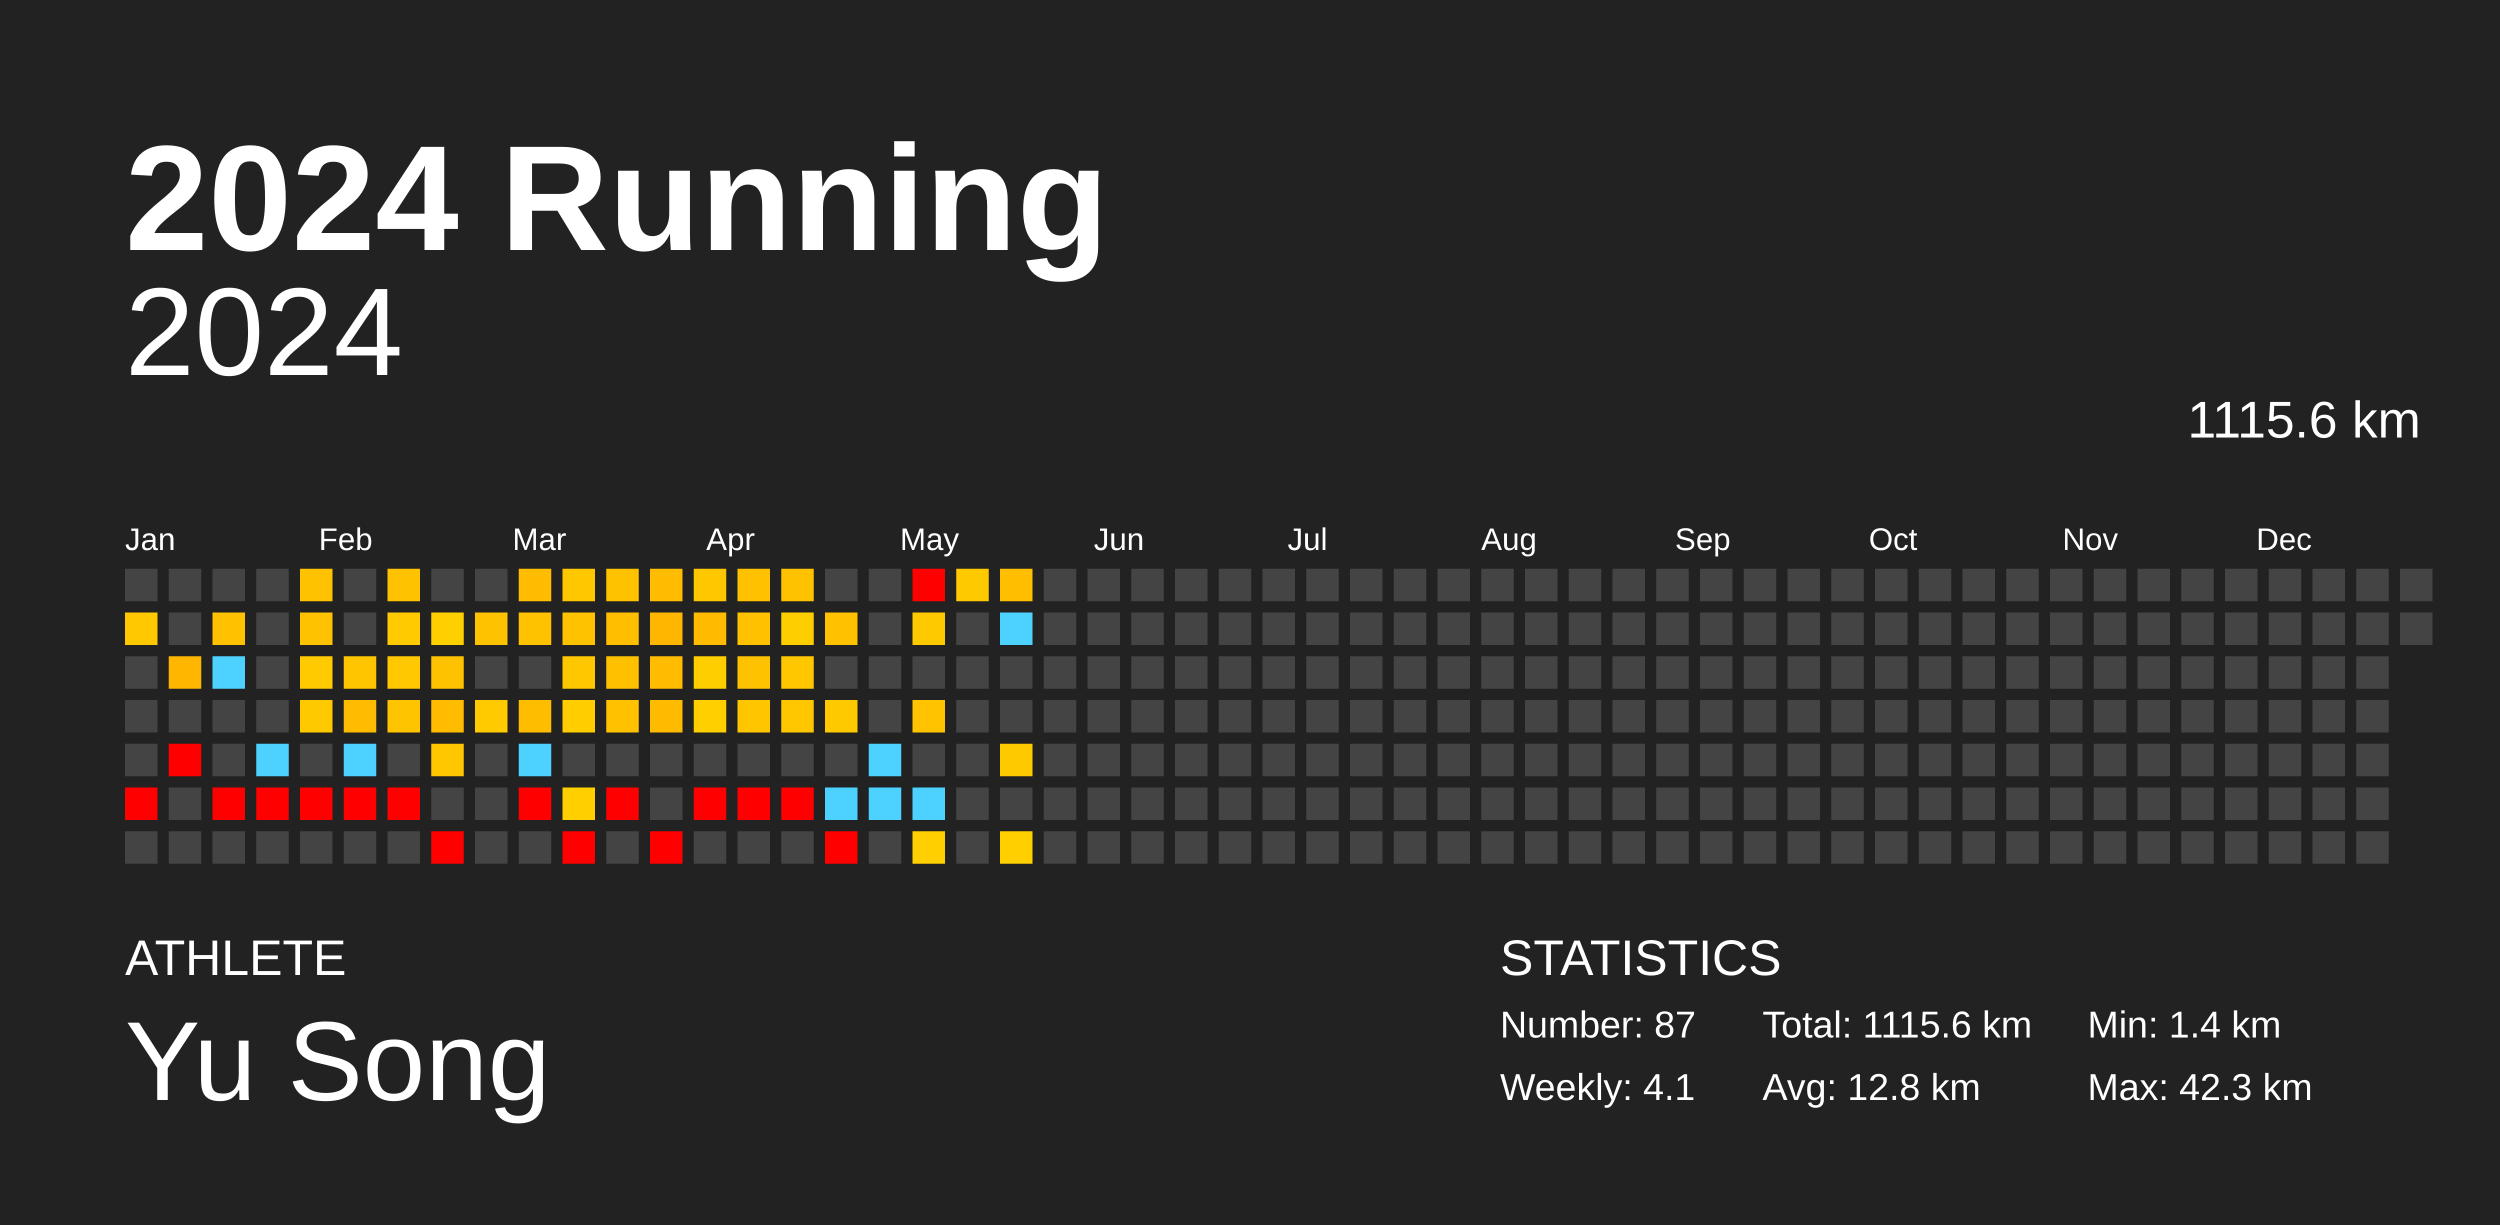
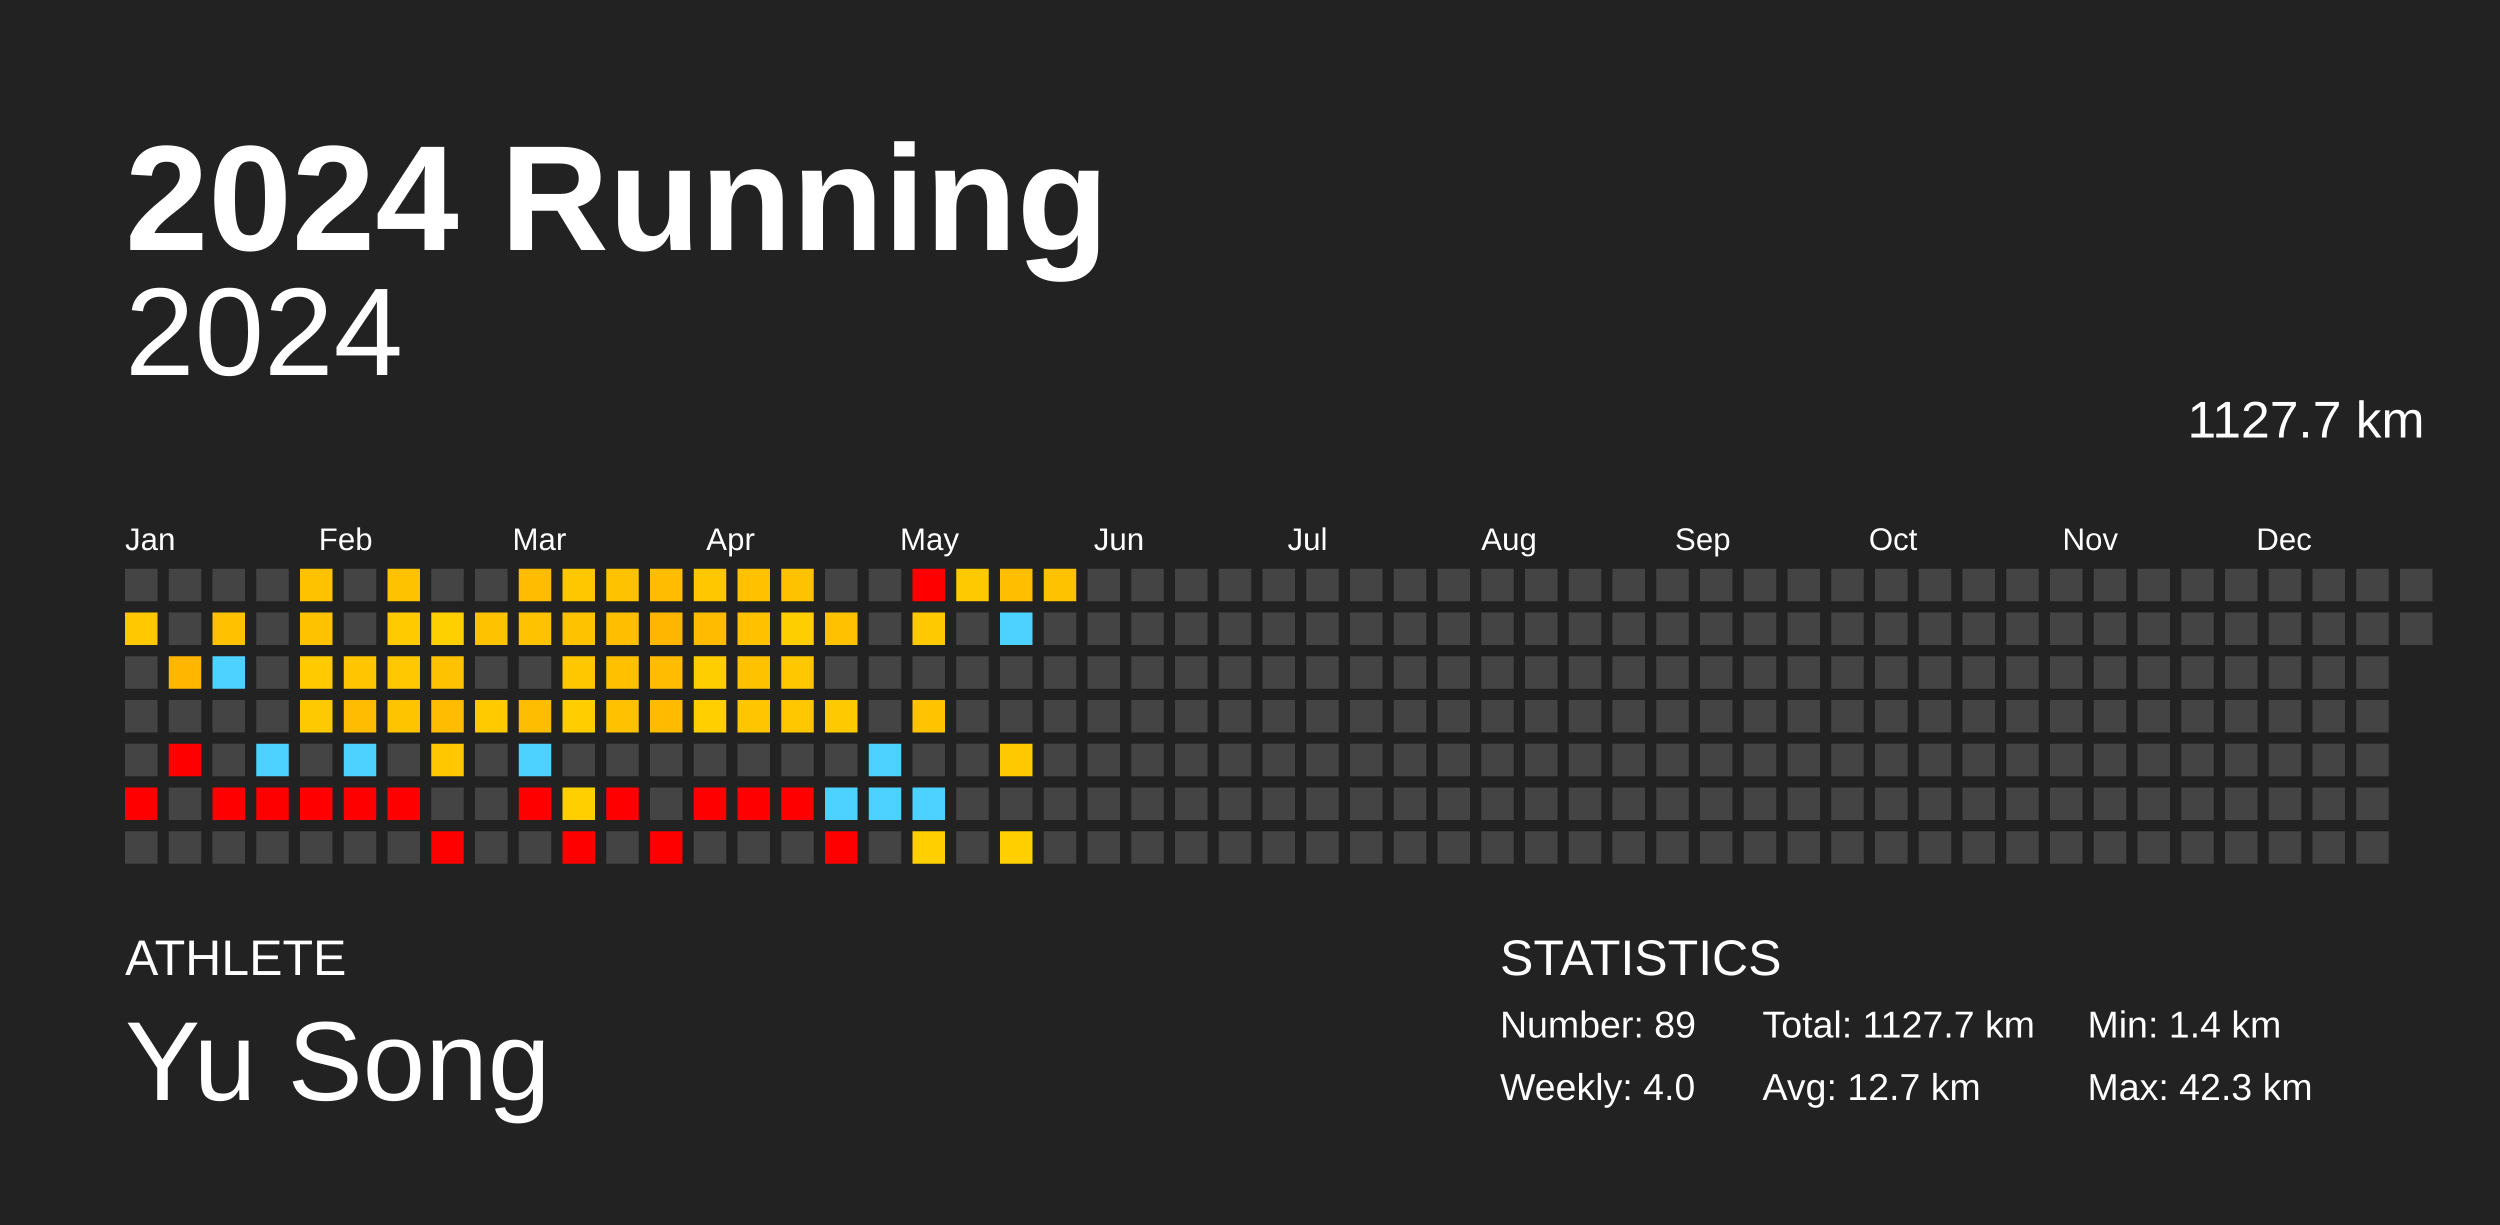
<svg xmlns="http://www.w3.org/2000/svg" baseProfile="full" height="98mm" version="1.1" viewBox="0,0,200,98" width="200mm">
  <defs />
  <rect fill="#222222" height="98" width="200" x="0" y="0" />
  <text fill="#FFFFFF" style="font-size:12px; font-family:Arial; font-weight:bold;" x="10" y="20">2024 Running</text>
  <text fill="#FFFFFF" style="font-size:4px; font-family:Arial" x="10" y="78">ATHLETE</text>
  <text fill="#FFFFFF" style="font-size:9px; font-family:Arial" x="10" y="88">Yu Song</text>
  <text fill="#FFFFFF" style="font-size:4px; font-family:Arial" x="120" y="78">STATISTICS</text>
-   <text fill="#FFFFFF" style="font-size:3px; font-family:Arial" x="120" y="83">Number: 87</text>
-   <text fill="#FFFFFF" style="font-size:3px; font-family:Arial" x="120" y="88">Weekly: 4.1</text>
-   <text fill="#FFFFFF" style="font-size:3px; font-family:Arial" x="141" y="83">Total: 1115.6 km</text>
-   <text fill="#FFFFFF" style="font-size:3px; font-family:Arial" x="141" y="88">Avg: 12.8 km</text>
+   <text fill="#FFFFFF" style="font-size:3px; font-family:Arial" x="120" y="83">Number: 89</text>
+   <text fill="#FFFFFF" style="font-size:3px; font-family:Arial" x="120" y="88">Weekly: 4.0</text>
+   <text fill="#FFFFFF" style="font-size:3px; font-family:Arial" x="141" y="83">Total: 1127.7 km</text>
+   <text fill="#FFFFFF" style="font-size:3px; font-family:Arial" x="141" y="88">Avg: 12.7 km</text>
  <text fill="#FFFFFF" style="font-size:3px; font-family:Arial" x="167" y="83">Min: 1.4 km</text>
  <text fill="#FFFFFF" style="font-size:3px; font-family:Arial" x="167" y="88">Max: 42.3 km</text>
  <text alignment-baseline="hanging" fill="#FFFFFF" style="font-size:10.0px; font-family:Arial;" x="10" y="30">2024</text>
-   <text alignment-baseline="hanging" fill="#FFFFFF" style="font-size:4.125px; font-family:Arial;" x="175" y="35">1115.6 km</text>
+   <text alignment-baseline="hanging" fill="#FFFFFF" style="font-size:4.125px; font-family:Arial;" x="175" y="35">1127.7 km</text>
  <text fill="#FFFFFF" style="font-size:2.5px; font-family:Arial" x="10.0" y="44">Jan</text>
  <text fill="#FFFFFF" style="font-size:2.5px; font-family:Arial" x="25.5" y="44">Feb</text>
  <text fill="#FFFFFF" style="font-size:2.5px; font-family:Arial" x="41.0" y="44">Mar</text>
  <text fill="#FFFFFF" style="font-size:2.5px; font-family:Arial" x="56.5" y="44">Apr</text>
  <text fill="#FFFFFF" style="font-size:2.5px; font-family:Arial" x="72.0" y="44">May</text>
  <text fill="#FFFFFF" style="font-size:2.5px; font-family:Arial" x="87.5" y="44">Jun</text>
  <text fill="#FFFFFF" style="font-size:2.5px; font-family:Arial" x="103.0" y="44">Jul</text>
  <text fill="#FFFFFF" style="font-size:2.5px; font-family:Arial" x="118.5" y="44">Aug</text>
  <text fill="#FFFFFF" style="font-size:2.5px; font-family:Arial" x="134.0" y="44">Sep</text>
  <text fill="#FFFFFF" style="font-size:2.5px; font-family:Arial" x="149.5" y="44">Oct</text>
  <text fill="#FFFFFF" style="font-size:2.5px; font-family:Arial" x="165.0" y="44">Nov</text>
  <text fill="#FFFFFF" style="font-size:2.5px; font-family:Arial" x="180.5" y="44">Dec</text>
  <rect fill="#444444" height="2.6" width="2.6" x="10.0" y="45.5" />
  <rect fill="#ffc800" height="2.6" width="2.6" x="10.0" y="49.0" />
  <rect fill="#444444" height="2.6" width="2.6" x="10.0" y="52.5" />
  <rect fill="#444444" height="2.6" width="2.6" x="10.0" y="56.0" />
  <rect fill="#444444" height="2.6" width="2.6" x="10.0" y="59.5" />
  <rect fill="red" height="2.6" width="2.6" x="10.0" y="63.0" />
  <rect fill="#444444" height="2.6" width="2.6" x="10.0" y="66.5" />
  <rect fill="#444444" height="2.6" width="2.6" x="13.5" y="45.5" />
  <rect fill="#444444" height="2.6" width="2.6" x="13.5" y="49.0" />
  <rect fill="#ffb600" height="2.6" width="2.6" x="13.5" y="52.5" />
  <rect fill="#444444" height="2.6" width="2.6" x="13.5" y="56.0" />
  <rect fill="red" height="2.6" width="2.6" x="13.5" y="59.5" />
  <rect fill="#444444" height="2.6" width="2.6" x="13.5" y="63.0" />
  <rect fill="#444444" height="2.6" width="2.6" x="13.5" y="66.5" />
  <rect fill="#444444" height="2.6" width="2.6" x="17.0" y="45.5" />
  <rect fill="#ffc100" height="2.6" width="2.6" x="17.0" y="49.0" />
  <rect fill="#4dd2ff" height="2.6" width="2.6" x="17.0" y="52.5" />
  <rect fill="#444444" height="2.6" width="2.6" x="17.0" y="56.0" />
  <rect fill="#444444" height="2.6" width="2.6" x="17.0" y="59.5" />
  <rect fill="red" height="2.6" width="2.6" x="17.0" y="63.0" />
  <rect fill="#444444" height="2.6" width="2.6" x="17.0" y="66.5" />
  <rect fill="#444444" height="2.6" width="2.6" x="20.5" y="45.5" />
  <rect fill="#444444" height="2.6" width="2.6" x="20.5" y="49.0" />
  <rect fill="#444444" height="2.6" width="2.6" x="20.5" y="52.5" />
  <rect fill="#444444" height="2.6" width="2.6" x="20.5" y="56.0" />
  <rect fill="#4dd2ff" height="2.6" width="2.6" x="20.5" y="59.5" />
  <rect fill="red" height="2.6" width="2.6" x="20.5" y="63.0" />
  <rect fill="#444444" height="2.6" width="2.6" x="20.5" y="66.5" />
  <rect fill="#ffc200" height="2.6" width="2.6" x="24.0" y="45.5" />
  <rect fill="#ffc200" height="2.6" width="2.6" x="24.0" y="49.0" />
  <rect fill="#ffca00" height="2.6" width="2.6" x="24.0" y="52.5" />
  <rect fill="#ffc900" height="2.6" width="2.6" x="24.0" y="56.0" />
  <rect fill="#444444" height="2.6" width="2.6" x="24.0" y="59.5" />
  <rect fill="red" height="2.6" width="2.6" x="24.0" y="63.0" />
  <rect fill="#444444" height="2.6" width="2.6" x="24.0" y="66.5" />
  <rect fill="#444444" height="2.6" width="2.6" x="27.5" y="45.5" />
  <rect fill="#444444" height="2.6" width="2.6" x="27.5" y="49.0" />
  <rect fill="#ffc600" height="2.6" width="2.6" x="27.5" y="52.5" />
  <rect fill="#ffbc00" height="2.6" width="2.6" x="27.5" y="56.0" />
  <rect fill="#4dd2ff" height="2.6" width="2.6" x="27.5" y="59.5" />
  <rect fill="red" height="2.6" width="2.6" x="27.5" y="63.0" />
  <rect fill="#444444" height="2.6" width="2.6" x="27.5" y="66.5" />
  <rect fill="#ffc200" height="2.6" width="2.6" x="31.0" y="45.5" />
  <rect fill="#ffca00" height="2.6" width="2.6" x="31.0" y="49.0" />
  <rect fill="#ffc800" height="2.6" width="2.6" x="31.0" y="52.5" />
  <rect fill="#ffc400" height="2.6" width="2.6" x="31.0" y="56.0" />
  <rect fill="#444444" height="2.6" width="2.6" x="31.0" y="59.5" />
  <rect fill="red" height="2.6" width="2.6" x="31.0" y="63.0" />
  <rect fill="#444444" height="2.6" width="2.6" x="31.0" y="66.5" />
  <rect fill="#444444" height="2.6" width="2.6" x="34.5" y="45.5" />
  <rect fill="#ffd000" height="2.6" width="2.6" x="34.5" y="49.0" />
  <rect fill="#ffc200" height="2.6" width="2.6" x="34.5" y="52.5" />
  <rect fill="#ffbc00" height="2.6" width="2.6" x="34.5" y="56.0" />
  <rect fill="#ffc700" height="2.6" width="2.6" x="34.5" y="59.5" />
  <rect fill="#444444" height="2.6" width="2.6" x="34.5" y="63.0" />
  <rect fill="red" height="2.6" width="2.6" x="34.5" y="66.5" />
  <rect fill="#444444" height="2.6" width="2.6" x="38.0" y="45.5" />
  <rect fill="#ffc200" height="2.6" width="2.6" x="38.0" y="49.0" />
  <rect fill="#444444" height="2.6" width="2.6" x="38.0" y="52.5" />
  <rect fill="#ffca00" height="2.6" width="2.6" x="38.0" y="56.0" />
  <rect fill="#444444" height="2.6" width="2.6" x="38.0" y="59.5" />
  <rect fill="#444444" height="2.6" width="2.6" x="38.0" y="63.0" />
  <rect fill="#444444" height="2.6" width="2.6" x="38.0" y="66.5" />
  <rect fill="#ffbc00" height="2.6" width="2.6" x="41.5" y="45.5" />
  <rect fill="#ffc200" height="2.6" width="2.6" x="41.5" y="49.0" />
  <rect fill="#444444" height="2.6" width="2.6" x="41.5" y="52.5" />
  <rect fill="#ffbd00" height="2.6" width="2.6" x="41.5" y="56.0" />
  <rect fill="#4dd2ff" height="2.6" width="2.6" x="41.5" y="59.5" />
  <rect fill="red" height="2.6" width="2.6" x="41.5" y="63.0" />
  <rect fill="#444444" height="2.6" width="2.6" x="41.5" y="66.5" />
  <rect fill="#ffc700" height="2.6" width="2.6" x="45.0" y="45.5" />
  <rect fill="#ffc200" height="2.6" width="2.6" x="45.0" y="49.0" />
  <rect fill="#ffc700" height="2.6" width="2.6" x="45.0" y="52.5" />
  <rect fill="#ffcd00" height="2.6" width="2.6" x="45.0" y="56.0" />
  <rect fill="#444444" height="2.6" width="2.6" x="45.0" y="59.5" />
  <rect fill="#ffcf00" height="2.6" width="2.6" x="45.0" y="63.0" />
  <rect fill="red" height="2.6" width="2.6" x="45.0" y="66.5" />
  <rect fill="#ffc200" height="2.6" width="2.6" x="48.5" y="45.5" />
  <rect fill="#ffbf00" height="2.6" width="2.6" x="48.5" y="49.0" />
  <rect fill="#ffc000" height="2.6" width="2.6" x="48.5" y="52.5" />
  <rect fill="#ffc100" height="2.6" width="2.6" x="48.5" y="56.0" />
  <rect fill="#444444" height="2.6" width="2.6" x="48.5" y="59.5" />
  <rect fill="red" height="2.6" width="2.6" x="48.5" y="63.0" />
  <rect fill="#444444" height="2.6" width="2.6" x="48.5" y="66.5" />
  <rect fill="#ffbc00" height="2.6" width="2.6" x="52.0" y="45.5" />
  <rect fill="#ffb600" height="2.6" width="2.6" x="52.0" y="49.0" />
  <rect fill="#ffbc00" height="2.6" width="2.6" x="52.0" y="52.5" />
  <rect fill="#ffbb00" height="2.6" width="2.6" x="52.0" y="56.0" />
  <rect fill="#444444" height="2.6" width="2.6" x="52.0" y="59.5" />
  <rect fill="#444444" height="2.6" width="2.6" x="52.0" y="63.0" />
  <rect fill="red" height="2.6" width="2.6" x="52.0" y="66.5" />
  <rect fill="#ffc700" height="2.6" width="2.6" x="55.5" y="45.5" />
  <rect fill="#ffbb00" height="2.6" width="2.6" x="55.5" y="49.0" />
  <rect fill="#ffce00" height="2.6" width="2.6" x="55.5" y="52.5" />
  <rect fill="#ffcf00" height="2.6" width="2.6" x="55.5" y="56.0" />
  <rect fill="#444444" height="2.6" width="2.6" x="55.5" y="59.5" />
  <rect fill="red" height="2.6" width="2.6" x="55.5" y="63.0" />
  <rect fill="#444444" height="2.6" width="2.6" x="55.5" y="66.5" />
  <rect fill="#ffc100" height="2.6" width="2.6" x="59.0" y="45.5" />
  <rect fill="#ffc100" height="2.6" width="2.6" x="59.0" y="49.0" />
  <rect fill="#ffc200" height="2.6" width="2.6" x="59.0" y="52.5" />
  <rect fill="#ffc600" height="2.6" width="2.6" x="59.0" y="56.0" />
  <rect fill="#444444" height="2.6" width="2.6" x="59.0" y="59.5" />
  <rect fill="red" height="2.6" width="2.6" x="59.0" y="63.0" />
  <rect fill="#444444" height="2.6" width="2.6" x="59.0" y="66.5" />
  <rect fill="#ffc200" height="2.6" width="2.6" x="62.5" y="45.5" />
  <rect fill="#ffce00" height="2.6" width="2.6" x="62.5" y="49.0" />
  <rect fill="#ffc700" height="2.6" width="2.6" x="62.5" y="52.5" />
  <rect fill="#ffc700" height="2.6" width="2.6" x="62.5" y="56.0" />
  <rect fill="#444444" height="2.6" width="2.6" x="62.5" y="59.5" />
  <rect fill="red" height="2.6" width="2.6" x="62.5" y="63.0" />
  <rect fill="#444444" height="2.6" width="2.6" x="62.5" y="66.5" />
  <rect fill="#444444" height="2.6" width="2.6" x="66.0" y="45.5" />
  <rect fill="#ffc100" height="2.6" width="2.6" x="66.0" y="49.0" />
  <rect fill="#444444" height="2.6" width="2.6" x="66.0" y="52.5" />
  <rect fill="#ffc900" height="2.6" width="2.6" x="66.0" y="56.0" />
  <rect fill="#444444" height="2.6" width="2.6" x="66.0" y="59.5" />
  <rect fill="#4dd2ff" height="2.6" width="2.6" x="66.0" y="63.0" />
  <rect fill="red" height="2.6" width="2.6" x="66.0" y="66.5" />
  <rect fill="#444444" height="2.6" width="2.6" x="69.5" y="45.5" />
  <rect fill="#444444" height="2.6" width="2.6" x="69.5" y="49.0" />
  <rect fill="#444444" height="2.6" width="2.6" x="69.5" y="52.5" />
  <rect fill="#444444" height="2.6" width="2.6" x="69.5" y="56.0" />
  <rect fill="#4dd2ff" height="2.6" width="2.6" x="69.5" y="59.5" />
  <rect fill="#4dd2ff" height="2.6" width="2.6" x="69.5" y="63.0" />
  <rect fill="#444444" height="2.6" width="2.6" x="69.5" y="66.5" />
  <rect fill="red" height="2.6" width="2.6" x="73.0" y="45.5" />
  <rect fill="#ffc900" height="2.6" width="2.6" x="73.0" y="49.0" />
  <rect fill="#444444" height="2.6" width="2.6" x="73.0" y="52.5" />
  <rect fill="#ffc300" height="2.6" width="2.6" x="73.0" y="56.0" />
  <rect fill="#444444" height="2.6" width="2.6" x="73.0" y="59.5" />
  <rect fill="#4dd2ff" height="2.6" width="2.6" x="73.0" y="63.0" />
  <rect fill="#ffcf00" height="2.6" width="2.6" x="73.0" y="66.5" />
  <rect fill="#ffc900" height="2.6" width="2.6" x="76.5" y="45.5" />
  <rect fill="#444444" height="2.6" width="2.6" x="76.5" y="49.0" />
  <rect fill="#444444" height="2.6" width="2.6" x="76.5" y="52.5" />
  <rect fill="#444444" height="2.6" width="2.6" x="76.5" y="56.0" />
  <rect fill="#444444" height="2.6" width="2.6" x="76.5" y="59.5" />
  <rect fill="#444444" height="2.6" width="2.6" x="76.5" y="63.0" />
  <rect fill="#444444" height="2.6" width="2.6" x="76.5" y="66.5" />
  <rect fill="#ffbe00" height="2.6" width="2.6" x="80.0" y="45.5" />
  <rect fill="#4dd2ff" height="2.6" width="2.6" x="80.0" y="49.0" />
  <rect fill="#444444" height="2.6" width="2.6" x="80.0" y="52.5" />
  <rect fill="#444444" height="2.6" width="2.6" x="80.0" y="56.0" />
  <rect fill="#ffc900" height="2.6" width="2.6" x="80.0" y="59.5" />
  <rect fill="#444444" height="2.6" width="2.6" x="80.0" y="63.0" />
  <rect fill="#ffcf00" height="2.6" width="2.6" x="80.0" y="66.5" />
-   <rect fill="#444444" height="2.6" width="2.6" x="83.5" y="45.5" />
+   <rect fill="#ffc200" height="2.6" width="2.6" x="83.5" y="45.5" />
  <rect fill="#444444" height="2.6" width="2.6" x="83.5" y="49.0" />
  <rect fill="#444444" height="2.6" width="2.6" x="83.5" y="52.5" />
  <rect fill="#444444" height="2.6" width="2.6" x="83.5" y="56.0" />
  <rect fill="#444444" height="2.6" width="2.6" x="83.5" y="59.5" />
  <rect fill="#444444" height="2.6" width="2.6" x="83.5" y="63.0" />
  <rect fill="#444444" height="2.6" width="2.6" x="83.5" y="66.5" />
  <rect fill="#444444" height="2.6" width="2.6" x="87.0" y="45.5" />
  <rect fill="#444444" height="2.6" width="2.6" x="87.0" y="49.0" />
  <rect fill="#444444" height="2.6" width="2.6" x="87.0" y="52.5" />
  <rect fill="#444444" height="2.6" width="2.6" x="87.0" y="56.0" />
  <rect fill="#444444" height="2.6" width="2.6" x="87.0" y="59.5" />
  <rect fill="#444444" height="2.6" width="2.6" x="87.0" y="63.0" />
  <rect fill="#444444" height="2.6" width="2.6" x="87.0" y="66.5" />
  <rect fill="#444444" height="2.6" width="2.6" x="90.5" y="45.5" />
  <rect fill="#444444" height="2.6" width="2.6" x="90.5" y="49.0" />
  <rect fill="#444444" height="2.6" width="2.6" x="90.5" y="52.5" />
  <rect fill="#444444" height="2.6" width="2.6" x="90.5" y="56.0" />
  <rect fill="#444444" height="2.6" width="2.6" x="90.5" y="59.5" />
  <rect fill="#444444" height="2.6" width="2.6" x="90.5" y="63.0" />
  <rect fill="#444444" height="2.6" width="2.6" x="90.5" y="66.5" />
  <rect fill="#444444" height="2.6" width="2.6" x="94.0" y="45.5" />
  <rect fill="#444444" height="2.6" width="2.6" x="94.0" y="49.0" />
  <rect fill="#444444" height="2.6" width="2.6" x="94.0" y="52.5" />
  <rect fill="#444444" height="2.6" width="2.6" x="94.0" y="56.0" />
  <rect fill="#444444" height="2.6" width="2.6" x="94.0" y="59.5" />
  <rect fill="#444444" height="2.6" width="2.6" x="94.0" y="63.0" />
  <rect fill="#444444" height="2.6" width="2.6" x="94.0" y="66.5" />
  <rect fill="#444444" height="2.6" width="2.6" x="97.5" y="45.5" />
  <rect fill="#444444" height="2.6" width="2.6" x="97.5" y="49.0" />
  <rect fill="#444444" height="2.6" width="2.6" x="97.5" y="52.5" />
  <rect fill="#444444" height="2.6" width="2.6" x="97.5" y="56.0" />
  <rect fill="#444444" height="2.6" width="2.6" x="97.5" y="59.5" />
  <rect fill="#444444" height="2.6" width="2.6" x="97.5" y="63.0" />
  <rect fill="#444444" height="2.6" width="2.6" x="97.5" y="66.5" />
  <rect fill="#444444" height="2.6" width="2.6" x="101.0" y="45.5" />
  <rect fill="#444444" height="2.6" width="2.6" x="101.0" y="49.0" />
  <rect fill="#444444" height="2.6" width="2.6" x="101.0" y="52.5" />
  <rect fill="#444444" height="2.6" width="2.6" x="101.0" y="56.0" />
  <rect fill="#444444" height="2.6" width="2.6" x="101.0" y="59.5" />
  <rect fill="#444444" height="2.6" width="2.6" x="101.0" y="63.0" />
  <rect fill="#444444" height="2.6" width="2.6" x="101.0" y="66.5" />
  <rect fill="#444444" height="2.6" width="2.6" x="104.5" y="45.5" />
  <rect fill="#444444" height="2.6" width="2.6" x="104.5" y="49.0" />
  <rect fill="#444444" height="2.6" width="2.6" x="104.5" y="52.5" />
  <rect fill="#444444" height="2.6" width="2.6" x="104.5" y="56.0" />
  <rect fill="#444444" height="2.6" width="2.6" x="104.5" y="59.5" />
  <rect fill="#444444" height="2.6" width="2.6" x="104.5" y="63.0" />
  <rect fill="#444444" height="2.6" width="2.6" x="104.5" y="66.5" />
  <rect fill="#444444" height="2.6" width="2.6" x="108.0" y="45.5" />
  <rect fill="#444444" height="2.6" width="2.6" x="108.0" y="49.0" />
  <rect fill="#444444" height="2.6" width="2.6" x="108.0" y="52.5" />
  <rect fill="#444444" height="2.6" width="2.6" x="108.0" y="56.0" />
  <rect fill="#444444" height="2.6" width="2.6" x="108.0" y="59.5" />
  <rect fill="#444444" height="2.6" width="2.6" x="108.0" y="63.0" />
  <rect fill="#444444" height="2.6" width="2.6" x="108.0" y="66.5" />
  <rect fill="#444444" height="2.6" width="2.6" x="111.5" y="45.5" />
  <rect fill="#444444" height="2.6" width="2.6" x="111.5" y="49.0" />
  <rect fill="#444444" height="2.6" width="2.6" x="111.5" y="52.5" />
  <rect fill="#444444" height="2.6" width="2.6" x="111.5" y="56.0" />
  <rect fill="#444444" height="2.6" width="2.6" x="111.5" y="59.5" />
  <rect fill="#444444" height="2.6" width="2.6" x="111.5" y="63.0" />
  <rect fill="#444444" height="2.6" width="2.6" x="111.5" y="66.5" />
  <rect fill="#444444" height="2.6" width="2.6" x="115.0" y="45.5" />
  <rect fill="#444444" height="2.6" width="2.6" x="115.0" y="49.0" />
  <rect fill="#444444" height="2.6" width="2.6" x="115.0" y="52.5" />
  <rect fill="#444444" height="2.6" width="2.6" x="115.0" y="56.0" />
  <rect fill="#444444" height="2.6" width="2.6" x="115.0" y="59.5" />
  <rect fill="#444444" height="2.6" width="2.6" x="115.0" y="63.0" />
  <rect fill="#444444" height="2.6" width="2.6" x="115.0" y="66.5" />
  <rect fill="#444444" height="2.6" width="2.6" x="118.5" y="45.5" />
  <rect fill="#444444" height="2.6" width="2.6" x="118.5" y="49.0" />
  <rect fill="#444444" height="2.6" width="2.6" x="118.5" y="52.5" />
  <rect fill="#444444" height="2.6" width="2.6" x="118.5" y="56.0" />
  <rect fill="#444444" height="2.6" width="2.6" x="118.5" y="59.5" />
  <rect fill="#444444" height="2.6" width="2.6" x="118.5" y="63.0" />
  <rect fill="#444444" height="2.6" width="2.6" x="118.5" y="66.5" />
  <rect fill="#444444" height="2.6" width="2.6" x="122.0" y="45.5" />
  <rect fill="#444444" height="2.6" width="2.6" x="122.0" y="49.0" />
  <rect fill="#444444" height="2.6" width="2.6" x="122.0" y="52.5" />
  <rect fill="#444444" height="2.6" width="2.6" x="122.0" y="56.0" />
  <rect fill="#444444" height="2.6" width="2.6" x="122.0" y="59.5" />
  <rect fill="#444444" height="2.6" width="2.6" x="122.0" y="63.0" />
  <rect fill="#444444" height="2.6" width="2.6" x="122.0" y="66.5" />
  <rect fill="#444444" height="2.6" width="2.6" x="125.5" y="45.5" />
  <rect fill="#444444" height="2.6" width="2.6" x="125.5" y="49.0" />
  <rect fill="#444444" height="2.6" width="2.6" x="125.5" y="52.5" />
  <rect fill="#444444" height="2.6" width="2.6" x="125.5" y="56.0" />
  <rect fill="#444444" height="2.6" width="2.6" x="125.5" y="59.5" />
  <rect fill="#444444" height="2.6" width="2.6" x="125.5" y="63.0" />
  <rect fill="#444444" height="2.6" width="2.6" x="125.5" y="66.5" />
  <rect fill="#444444" height="2.6" width="2.6" x="129.0" y="45.5" />
  <rect fill="#444444" height="2.6" width="2.6" x="129.0" y="49.0" />
  <rect fill="#444444" height="2.6" width="2.6" x="129.0" y="52.5" />
  <rect fill="#444444" height="2.6" width="2.6" x="129.0" y="56.0" />
  <rect fill="#444444" height="2.6" width="2.6" x="129.0" y="59.5" />
  <rect fill="#444444" height="2.6" width="2.6" x="129.0" y="63.0" />
  <rect fill="#444444" height="2.6" width="2.6" x="129.0" y="66.5" />
  <rect fill="#444444" height="2.6" width="2.6" x="132.5" y="45.5" />
  <rect fill="#444444" height="2.6" width="2.6" x="132.5" y="49.0" />
  <rect fill="#444444" height="2.6" width="2.6" x="132.5" y="52.5" />
  <rect fill="#444444" height="2.6" width="2.6" x="132.5" y="56.0" />
  <rect fill="#444444" height="2.6" width="2.6" x="132.5" y="59.5" />
  <rect fill="#444444" height="2.6" width="2.6" x="132.5" y="63.0" />
  <rect fill="#444444" height="2.6" width="2.6" x="132.5" y="66.5" />
  <rect fill="#444444" height="2.6" width="2.6" x="136.0" y="45.5" />
  <rect fill="#444444" height="2.6" width="2.6" x="136.0" y="49.0" />
  <rect fill="#444444" height="2.6" width="2.6" x="136.0" y="52.5" />
  <rect fill="#444444" height="2.6" width="2.6" x="136.0" y="56.0" />
  <rect fill="#444444" height="2.6" width="2.6" x="136.0" y="59.5" />
  <rect fill="#444444" height="2.6" width="2.6" x="136.0" y="63.0" />
  <rect fill="#444444" height="2.6" width="2.6" x="136.0" y="66.5" />
  <rect fill="#444444" height="2.6" width="2.6" x="139.5" y="45.5" />
  <rect fill="#444444" height="2.6" width="2.6" x="139.5" y="49.0" />
  <rect fill="#444444" height="2.6" width="2.6" x="139.5" y="52.5" />
  <rect fill="#444444" height="2.6" width="2.6" x="139.5" y="56.0" />
  <rect fill="#444444" height="2.6" width="2.6" x="139.5" y="59.5" />
  <rect fill="#444444" height="2.6" width="2.6" x="139.5" y="63.0" />
  <rect fill="#444444" height="2.6" width="2.6" x="139.5" y="66.5" />
  <rect fill="#444444" height="2.6" width="2.6" x="143.0" y="45.5" />
  <rect fill="#444444" height="2.6" width="2.6" x="143.0" y="49.0" />
  <rect fill="#444444" height="2.6" width="2.6" x="143.0" y="52.5" />
  <rect fill="#444444" height="2.6" width="2.6" x="143.0" y="56.0" />
  <rect fill="#444444" height="2.6" width="2.6" x="143.0" y="59.5" />
  <rect fill="#444444" height="2.6" width="2.6" x="143.0" y="63.0" />
  <rect fill="#444444" height="2.6" width="2.6" x="143.0" y="66.5" />
  <rect fill="#444444" height="2.6" width="2.6" x="146.5" y="45.5" />
  <rect fill="#444444" height="2.6" width="2.6" x="146.5" y="49.0" />
  <rect fill="#444444" height="2.6" width="2.6" x="146.5" y="52.5" />
  <rect fill="#444444" height="2.6" width="2.6" x="146.5" y="56.0" />
  <rect fill="#444444" height="2.6" width="2.6" x="146.5" y="59.5" />
  <rect fill="#444444" height="2.6" width="2.6" x="146.5" y="63.0" />
  <rect fill="#444444" height="2.6" width="2.6" x="146.5" y="66.5" />
  <rect fill="#444444" height="2.6" width="2.6" x="150.0" y="45.5" />
  <rect fill="#444444" height="2.6" width="2.6" x="150.0" y="49.0" />
  <rect fill="#444444" height="2.6" width="2.6" x="150.0" y="52.5" />
  <rect fill="#444444" height="2.6" width="2.6" x="150.0" y="56.0" />
  <rect fill="#444444" height="2.6" width="2.6" x="150.0" y="59.5" />
  <rect fill="#444444" height="2.6" width="2.6" x="150.0" y="63.0" />
  <rect fill="#444444" height="2.6" width="2.6" x="150.0" y="66.5" />
  <rect fill="#444444" height="2.6" width="2.6" x="153.5" y="45.5" />
  <rect fill="#444444" height="2.6" width="2.6" x="153.5" y="49.0" />
  <rect fill="#444444" height="2.6" width="2.6" x="153.5" y="52.5" />
  <rect fill="#444444" height="2.6" width="2.6" x="153.5" y="56.0" />
  <rect fill="#444444" height="2.6" width="2.6" x="153.5" y="59.5" />
  <rect fill="#444444" height="2.6" width="2.6" x="153.5" y="63.0" />
  <rect fill="#444444" height="2.6" width="2.6" x="153.5" y="66.5" />
  <rect fill="#444444" height="2.6" width="2.6" x="157.0" y="45.5" />
  <rect fill="#444444" height="2.6" width="2.6" x="157.0" y="49.0" />
  <rect fill="#444444" height="2.6" width="2.6" x="157.0" y="52.5" />
  <rect fill="#444444" height="2.6" width="2.6" x="157.0" y="56.0" />
  <rect fill="#444444" height="2.6" width="2.6" x="157.0" y="59.5" />
  <rect fill="#444444" height="2.6" width="2.6" x="157.0" y="63.0" />
  <rect fill="#444444" height="2.6" width="2.6" x="157.0" y="66.5" />
  <rect fill="#444444" height="2.6" width="2.6" x="160.5" y="45.5" />
  <rect fill="#444444" height="2.6" width="2.6" x="160.5" y="49.0" />
  <rect fill="#444444" height="2.6" width="2.6" x="160.5" y="52.5" />
  <rect fill="#444444" height="2.6" width="2.6" x="160.5" y="56.0" />
  <rect fill="#444444" height="2.6" width="2.6" x="160.5" y="59.5" />
  <rect fill="#444444" height="2.6" width="2.6" x="160.5" y="63.0" />
  <rect fill="#444444" height="2.6" width="2.6" x="160.5" y="66.5" />
  <rect fill="#444444" height="2.6" width="2.6" x="164.0" y="45.5" />
  <rect fill="#444444" height="2.6" width="2.6" x="164.0" y="49.0" />
  <rect fill="#444444" height="2.6" width="2.6" x="164.0" y="52.5" />
  <rect fill="#444444" height="2.6" width="2.6" x="164.0" y="56.0" />
  <rect fill="#444444" height="2.6" width="2.6" x="164.0" y="59.5" />
  <rect fill="#444444" height="2.6" width="2.6" x="164.0" y="63.0" />
  <rect fill="#444444" height="2.6" width="2.6" x="164.0" y="66.5" />
  <rect fill="#444444" height="2.6" width="2.6" x="167.5" y="45.5" />
  <rect fill="#444444" height="2.6" width="2.6" x="167.5" y="49.0" />
  <rect fill="#444444" height="2.6" width="2.6" x="167.5" y="52.5" />
  <rect fill="#444444" height="2.6" width="2.6" x="167.5" y="56.0" />
  <rect fill="#444444" height="2.6" width="2.6" x="167.5" y="59.5" />
  <rect fill="#444444" height="2.6" width="2.6" x="167.5" y="63.0" />
  <rect fill="#444444" height="2.6" width="2.6" x="167.5" y="66.5" />
  <rect fill="#444444" height="2.6" width="2.6" x="171.0" y="45.5" />
  <rect fill="#444444" height="2.6" width="2.6" x="171.0" y="49.0" />
  <rect fill="#444444" height="2.6" width="2.6" x="171.0" y="52.5" />
  <rect fill="#444444" height="2.6" width="2.6" x="171.0" y="56.0" />
  <rect fill="#444444" height="2.6" width="2.6" x="171.0" y="59.5" />
  <rect fill="#444444" height="2.6" width="2.6" x="171.0" y="63.0" />
  <rect fill="#444444" height="2.6" width="2.6" x="171.0" y="66.5" />
  <rect fill="#444444" height="2.6" width="2.6" x="174.5" y="45.5" />
  <rect fill="#444444" height="2.6" width="2.6" x="174.5" y="49.0" />
  <rect fill="#444444" height="2.6" width="2.6" x="174.5" y="52.5" />
  <rect fill="#444444" height="2.6" width="2.6" x="174.5" y="56.0" />
  <rect fill="#444444" height="2.6" width="2.6" x="174.5" y="59.5" />
  <rect fill="#444444" height="2.6" width="2.6" x="174.5" y="63.0" />
  <rect fill="#444444" height="2.6" width="2.6" x="174.5" y="66.5" />
  <rect fill="#444444" height="2.6" width="2.6" x="178.0" y="45.5" />
  <rect fill="#444444" height="2.6" width="2.6" x="178.0" y="49.0" />
  <rect fill="#444444" height="2.6" width="2.6" x="178.0" y="52.5" />
  <rect fill="#444444" height="2.6" width="2.6" x="178.0" y="56.0" />
  <rect fill="#444444" height="2.6" width="2.6" x="178.0" y="59.5" />
  <rect fill="#444444" height="2.6" width="2.6" x="178.0" y="63.0" />
  <rect fill="#444444" height="2.6" width="2.6" x="178.0" y="66.5" />
  <rect fill="#444444" height="2.6" width="2.6" x="181.5" y="45.5" />
  <rect fill="#444444" height="2.6" width="2.6" x="181.5" y="49.0" />
  <rect fill="#444444" height="2.6" width="2.6" x="181.5" y="52.5" />
  <rect fill="#444444" height="2.6" width="2.6" x="181.5" y="56.0" />
  <rect fill="#444444" height="2.6" width="2.6" x="181.5" y="59.5" />
  <rect fill="#444444" height="2.6" width="2.6" x="181.5" y="63.0" />
  <rect fill="#444444" height="2.6" width="2.6" x="181.5" y="66.5" />
  <rect fill="#444444" height="2.6" width="2.6" x="185.0" y="45.5" />
  <rect fill="#444444" height="2.6" width="2.6" x="185.0" y="49.0" />
  <rect fill="#444444" height="2.6" width="2.6" x="185.0" y="52.5" />
  <rect fill="#444444" height="2.6" width="2.6" x="185.0" y="56.0" />
  <rect fill="#444444" height="2.6" width="2.6" x="185.0" y="59.5" />
  <rect fill="#444444" height="2.6" width="2.6" x="185.0" y="63.0" />
  <rect fill="#444444" height="2.6" width="2.6" x="185.0" y="66.5" />
  <rect fill="#444444" height="2.6" width="2.6" x="188.5" y="45.5" />
  <rect fill="#444444" height="2.6" width="2.6" x="188.5" y="49.0" />
  <rect fill="#444444" height="2.6" width="2.6" x="188.5" y="52.5" />
  <rect fill="#444444" height="2.6" width="2.6" x="188.5" y="56.0" />
  <rect fill="#444444" height="2.6" width="2.6" x="188.5" y="59.5" />
  <rect fill="#444444" height="2.6" width="2.6" x="188.5" y="63.0" />
  <rect fill="#444444" height="2.6" width="2.6" x="188.5" y="66.5" />
  <rect fill="#444444" height="2.6" width="2.6" x="192.0" y="45.5" />
  <rect fill="#444444" height="2.6" width="2.6" x="192.0" y="49.0" />
</svg>
